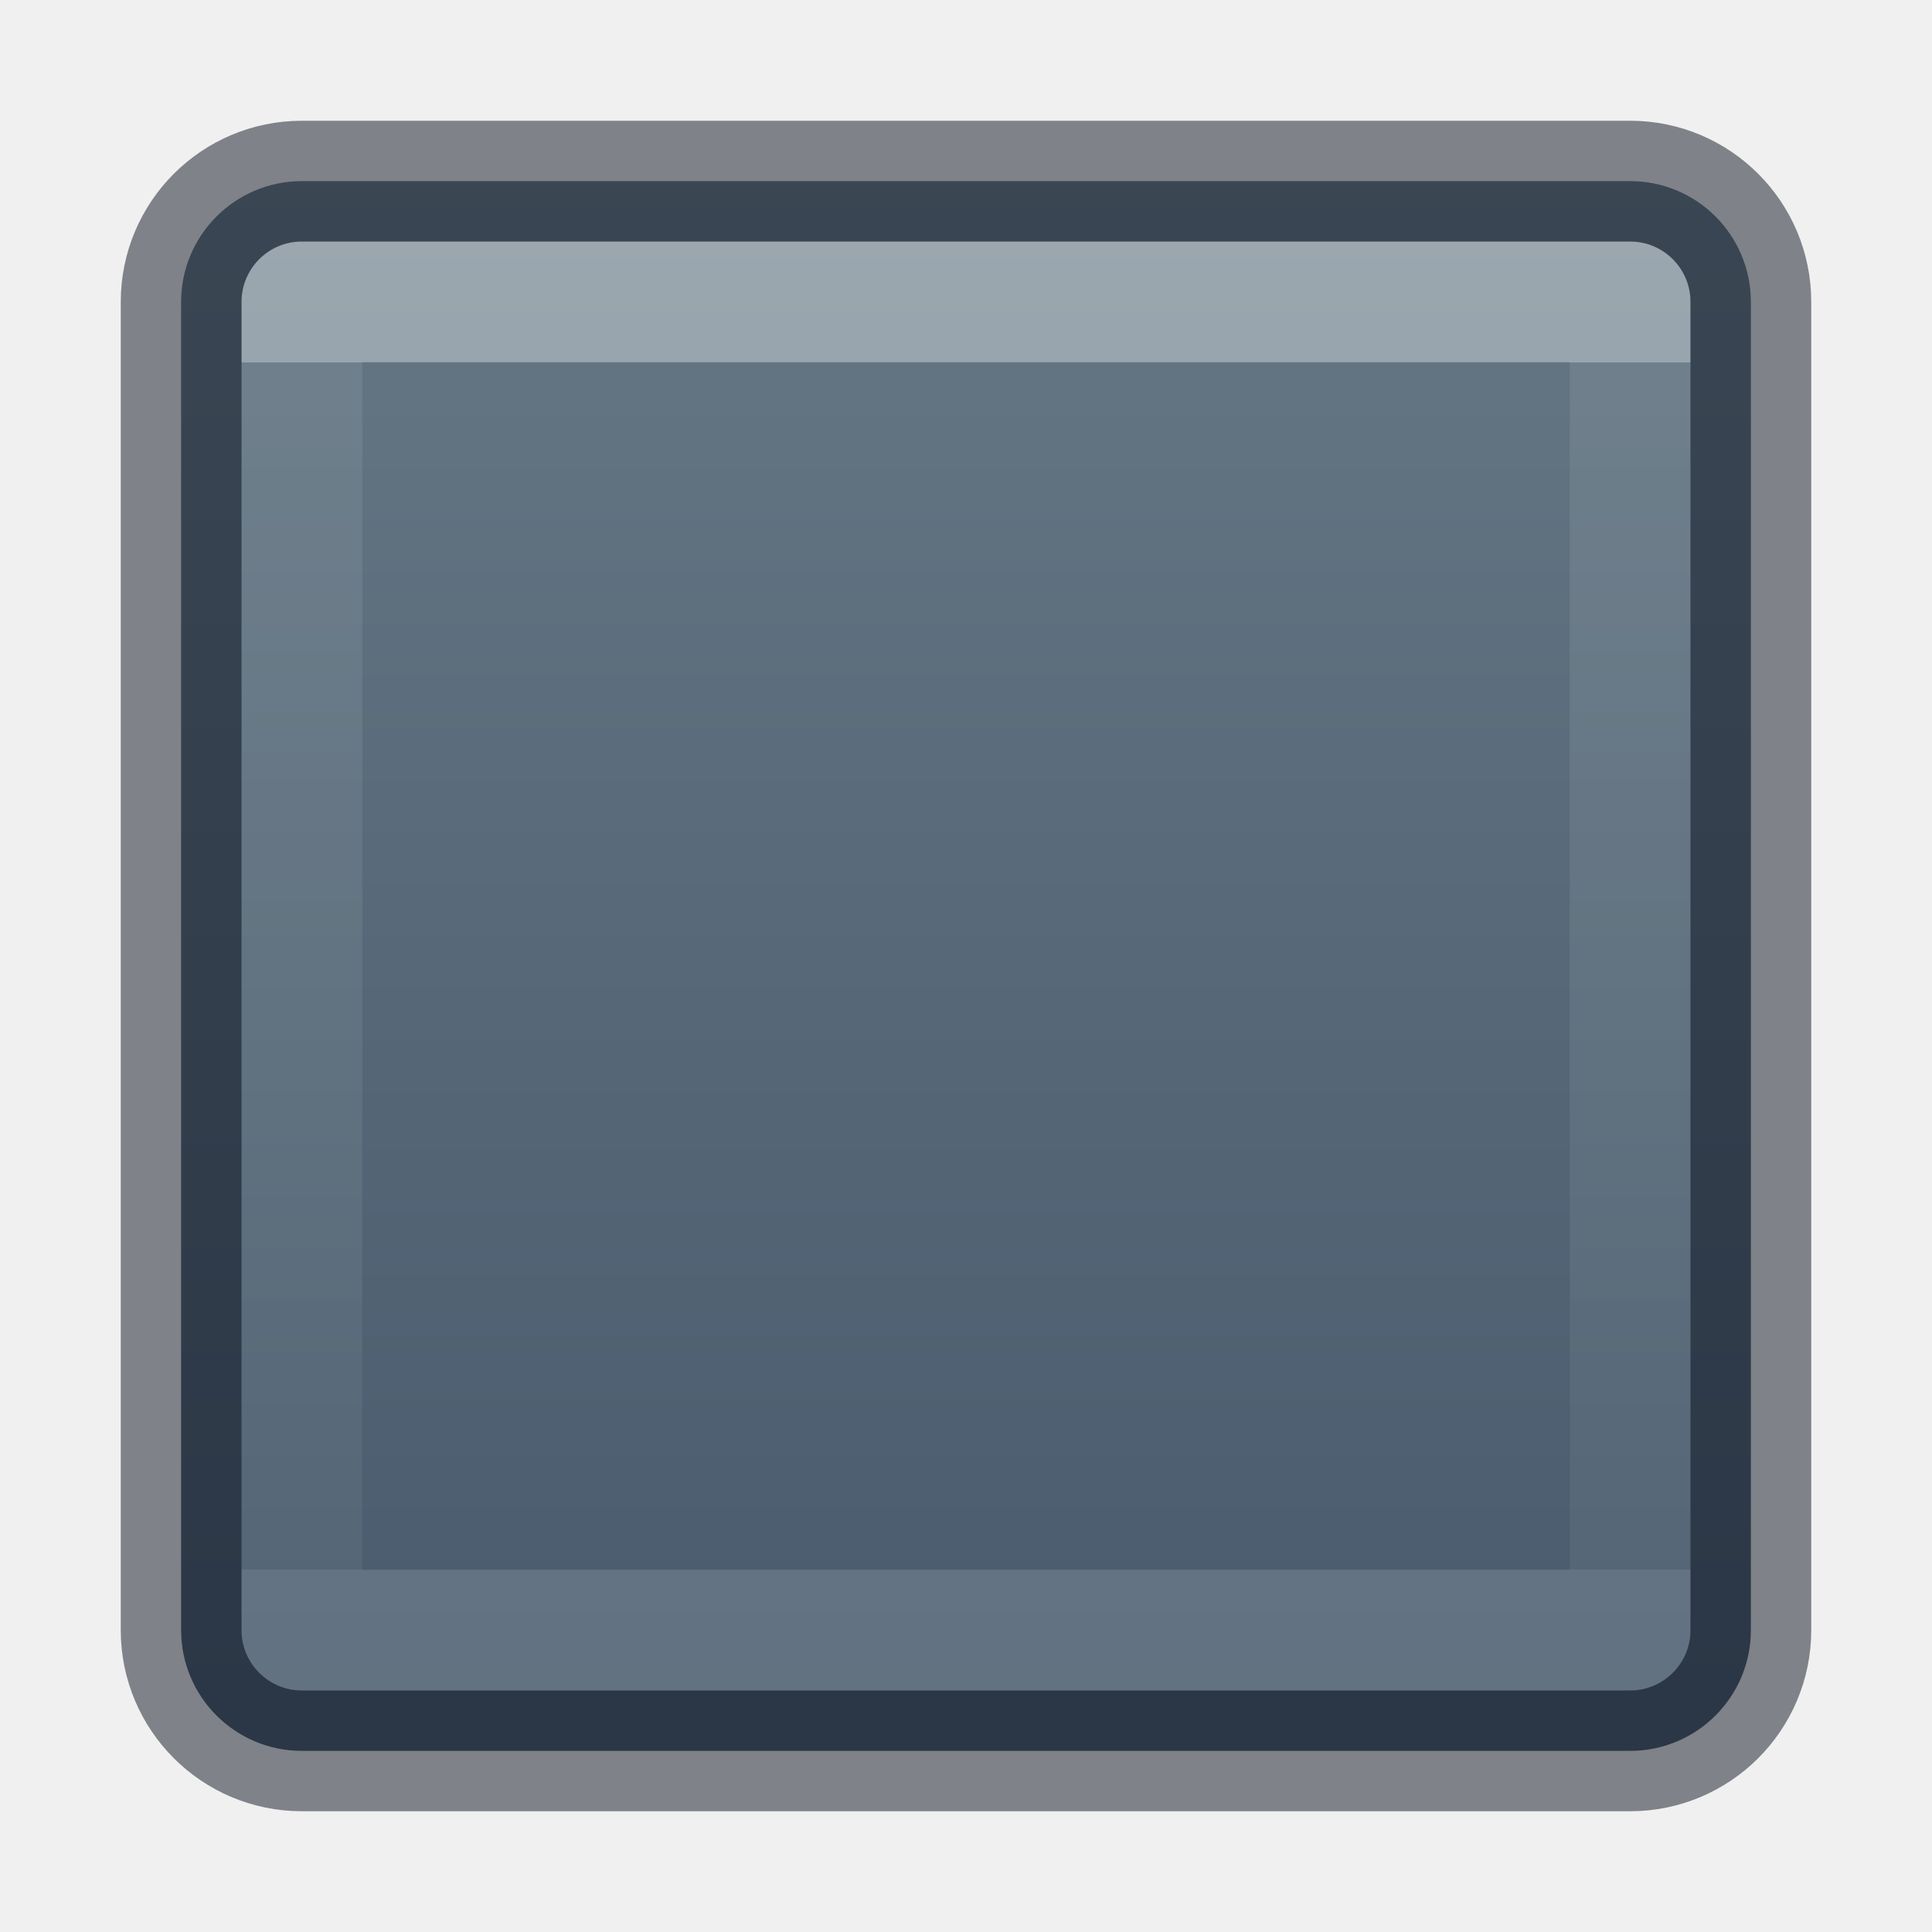
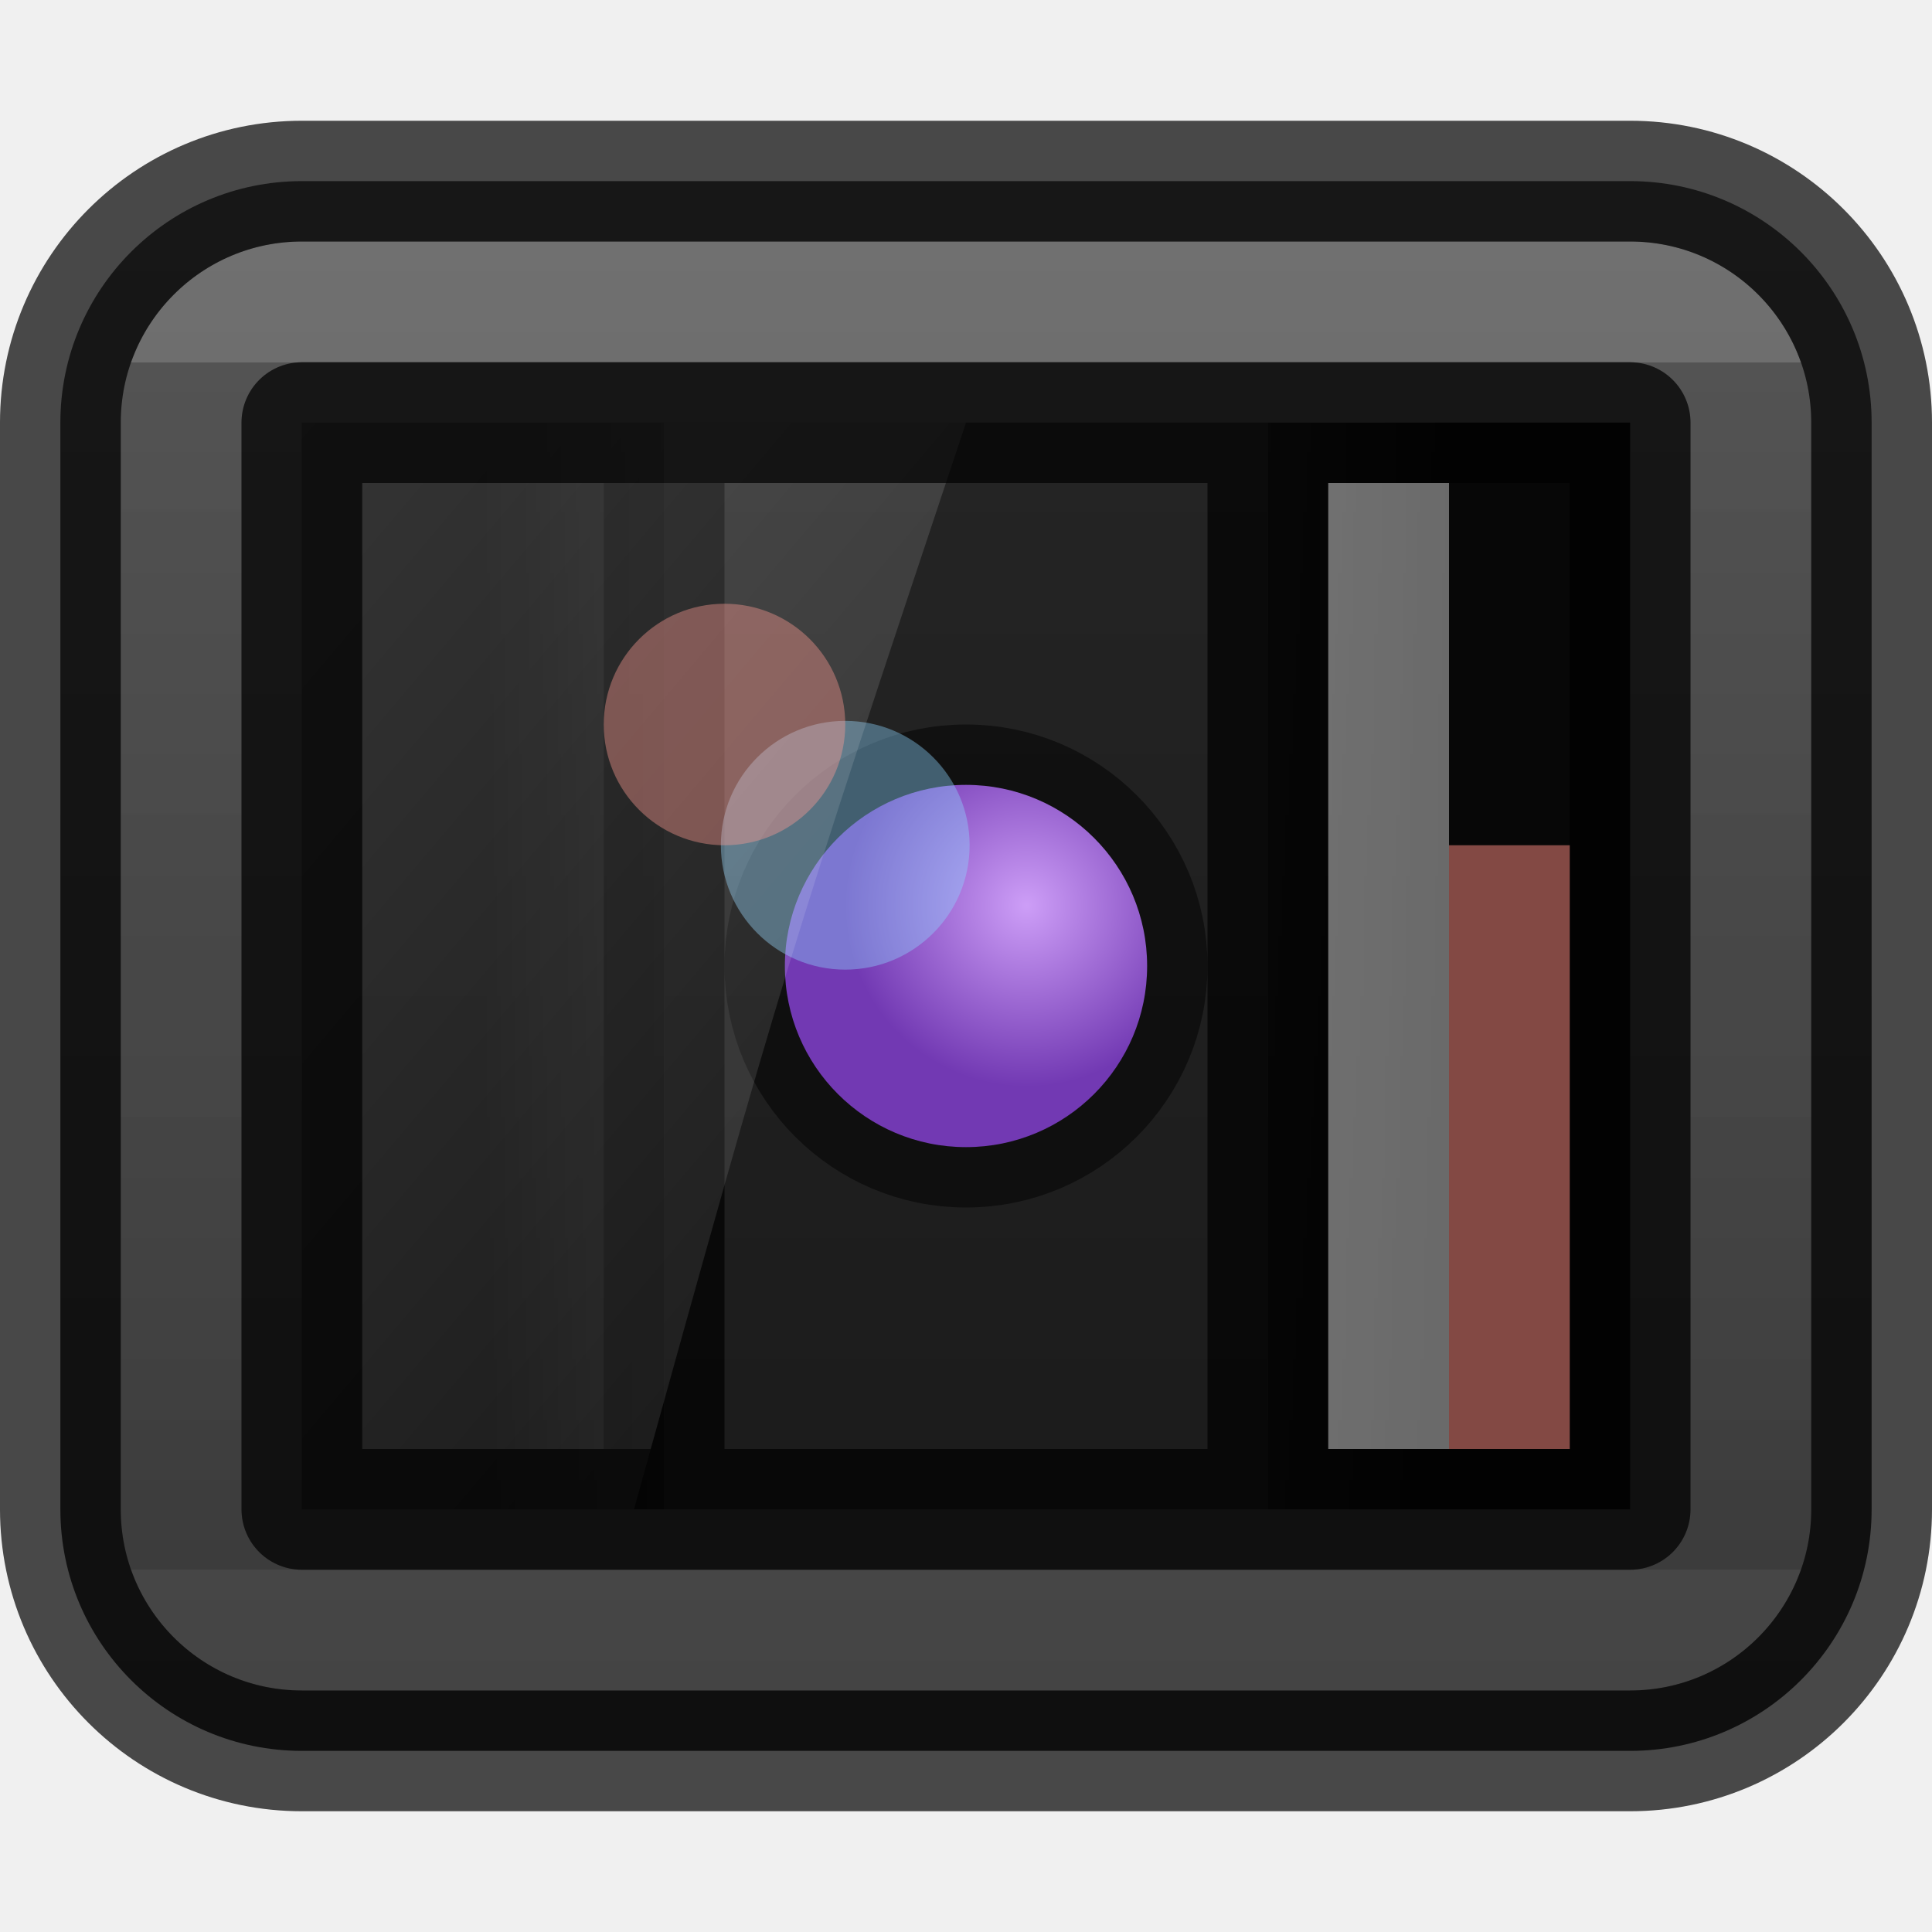
- <svg xmlns="http://www.w3.org/2000/svg" xmlns:xlink="http://www.w3.org/1999/xlink" version="1.1" width="16" height="16" id="svg7357">
-   <defs id="defs7359">
-     <linearGradient id="linearGradient839">
-       <stop style="stop-color:#667885;stop-opacity:1" offset="0" id="stop835" />
-       <stop style="stop-color:#485a6c;stop-opacity:1" offset="1" id="stop837" />
+ <svg xmlns="http://www.w3.org/2000/svg" xmlns:xlink="http://www.w3.org/1999/xlink" version="1.1" width="16" height="16" id="svg4372">
+   <defs id="defs4374">
+     <linearGradient id="linearGradient883">
+       <stop id="stop879" offset="0" style="stop-color:#ffffff;stop-opacity:1;" />
+       <stop id="stop881" offset="1" style="stop-color:#ffffff;stop-opacity:0;" />
    </linearGradient>
-     <linearGradient x1="24" y1="7.182" x2="24" y2="40.818" id="linearGradient4224" xlink:href="#linearGradient3924-4-8" gradientUnits="userSpaceOnUse" gradientTransform="matrix(0.2972973,0,0,0.2972973,0.8648697,0.8648673)" />
-     <linearGradient id="linearGradient3924-4-8">
-       <stop id="stop3926-0-4" style="stop-color:#ffffff;stop-opacity:1" offset="0" />
-       <stop id="stop3928-6-8" style="stop-color:#ffffff;stop-opacity:0.235" offset="0" />
-       <stop id="stop3930-2-1" style="stop-color:#ffffff;stop-opacity:0.157" offset="1" />
-       <stop id="stop3932-9-0" style="stop-color:#ffffff;stop-opacity:0.392" offset="1" />
+     <linearGradient id="linearGradient868">
+       <stop id="stop864" offset="0" style="stop-color:#cd9ef7;stop-opacity:1" />
+       <stop id="stop866" offset="1" style="stop-color:#7239b3;stop-opacity:1" />
    </linearGradient>
-     <linearGradient x1="223.217" y1="38.035" x2="223.217" y2="47.987" id="linearGradient5882-7" xlink:href="#linearGradient5803-0" gradientUnits="userSpaceOnUse" gradientTransform="translate(-215,-35)" />
-     <linearGradient id="linearGradient5803-0">
-       <stop id="stop5805-3" style="stop-color:#fff5ef;stop-opacity:1" offset="0" />
-       <stop id="stop5807-4" style="stop-color:#fef8dd;stop-opacity:1" offset="1" />
+     <linearGradient id="linearGradient854">
+       <stop id="stop850" offset="0" style="stop-color:#000000;stop-opacity:0.9" />
+       <stop id="stop852" offset="1" style="stop-color:#000000;stop-opacity:0.7" />
    </linearGradient>
-     <linearGradient xlink:href="#linearGradient839" id="linearGradient841" x1="7.536" y1="1.514" x2="7.536" y2="14.43" gradientUnits="userSpaceOnUse" />
+     <linearGradient id="linearGradient875">
+       <stop offset="0" style="stop-color:#4d4d4d;stop-opacity:1" id="stop871" />
+       <stop offset="1" style="stop-color:#333333;stop-opacity:1" id="stop873" />
+     </linearGradient>
+     <linearGradient gradientUnits="userSpaceOnUse" y2="14.5" x2="8" y1="1.5" x1="8" id="linearGradient869" xlink:href="#linearGradient875" />
+     <linearGradient gradientTransform="matrix(0.2972973,0,0,0.2972973,-1.13513,-1.13513)" gradientUnits="userSpaceOnUse" xlink:href="#linearGradient3924-4-8-3" id="linearGradient4224" y2="47.545" x2="24" y1="13.909" x1="24" />
+     <linearGradient id="linearGradient3924-4-8-3">
+       <stop offset="0" style="stop-color:#ffffff;stop-opacity:1" id="stop3926-0-4-6" />
+       <stop offset="0" style="stop-color:#ffffff;stop-opacity:0.235" id="stop3928-6-8-7" />
+       <stop offset="1" style="stop-color:#ffffff;stop-opacity:0.157" id="stop3930-2-1-5" />
+       <stop offset="1" style="stop-color:#ffffff;stop-opacity:0.392" id="stop3932-9-0-3" />
+     </linearGradient>
+     <linearGradient gradientUnits="userSpaceOnUse" y2="8" x2="5.5" y1="8" x1="4" id="linearGradient856" xlink:href="#linearGradient854" />
+     <linearGradient gradientTransform="translate(-16)" y2="8" x2="5.5" y1="8" x1="4" gradientUnits="userSpaceOnUse" id="linearGradient860" xlink:href="#linearGradient854" />
+     <radialGradient gradientUnits="userSpaceOnUse" r="1.5" fy="7.5" fx="8.5" cy="7.5" cx="8.5" id="radialGradient870" xlink:href="#linearGradient868" />
+     <linearGradient gradientUnits="userSpaceOnUse" y2="13.5" x2="14.5" y1="2.5" x1="1.5" id="linearGradient885" xlink:href="#linearGradient883" />
  </defs>
-   <rect style="color:#000000;display:inline;overflow:visible;visibility:visible;opacity:1;fill:url(#linearGradient841);fill-opacity:1;fill-rule:nonzero;stroke:none;stroke-width:1;marker:none;enable-background:accumulate" id="rect5505-21-2" y="1.5" x="1.5" ry="1" rx="1" height="13" width="13" />
-   <rect style="opacity:0.35;fill:none;stroke:url(#linearGradient4224);stroke-width:1;stroke-linecap:round;stroke-linejoin:round;stroke-miterlimit:4;stroke-dasharray:none;stroke-dashoffset:0;stroke-opacity:1" id="rect6741-0-3" y="2.5" x="2.5" height="11" width="11" />
-   <rect style="color:#000000;display:inline;overflow:visible;visibility:visible;opacity:0.5;fill:none;stroke:#0e141f;stroke-width:1;stroke-linecap:round;stroke-linejoin:round;stroke-miterlimit:4;stroke-dasharray:none;stroke-dashoffset:0;stroke-opacity:1;marker:none;enable-background:accumulate" id="rect5505-21-2-8" y="1.5" x="1.5" ry="1" rx="1" height="13" width="13" />
+   <rect style="color:#000000;display:inline;overflow:visible;visibility:visible;fill:url(#linearGradient869);fill-opacity:1;fill-rule:nonzero;stroke:none;stroke-width:1;marker:none;enable-background:accumulate" id="rect5505-21-2" y="1.5" x="0.5" ry="2" rx="2" height="13" width="15" />
+   <rect transform="scale(-1,1)" style="opacity:1;vector-effect:none;fill:url(#linearGradient860);fill-opacity:1;stroke:none;stroke-width:1;stroke-linecap:round;stroke-linejoin:round;stroke-miterlimit:4;stroke-dasharray:none;stroke-dashoffset:0;stroke-opacity:1" id="rect858" width="3" height="9" x="-13.5" y="3.5" />
+   <rect y="3.5" x="5.5" height="9" width="5" id="rect846" style="opacity:0.5;vector-effect:none;fill:#000000;fill-opacity:1;stroke:none;stroke-width:1;stroke-linecap:round;stroke-linejoin:round;stroke-miterlimit:4;stroke-dasharray:none;stroke-dashoffset:0;stroke-opacity:1" />
+   <rect ry="1" rx="1" style="opacity:0.2;vector-effect:none;fill:none;fill-opacity:1;stroke:url(#linearGradient4224);stroke-width:1;stroke-linecap:round;stroke-linejoin:round;stroke-miterlimit:4;stroke-dasharray:none;stroke-dashoffset:0;stroke-opacity:1" id="rect6741-0-3-5" y="2.5" x="1.5" height="11" width="13" />
+   <rect style="color:#000000;display:inline;overflow:visible;visibility:visible;opacity:0.7;fill:none;stroke:#000000;stroke-width:1;stroke-linecap:round;stroke-linejoin:round;stroke-miterlimit:4;stroke-dasharray:none;stroke-dashoffset:0;stroke-opacity:1;marker:none;enable-background:accumulate" id="rect5505-21-2-8" y="1.5" x="0.5" ry="2" rx="2" height="13" width="15" />
+   <circle r="1.5" cy="8" cx="8" id="path840" style="opacity:0.5;vector-effect:none;fill:none;fill-opacity:1;stroke:#000000;stroke-width:1;stroke-linecap:round;stroke-linejoin:round;stroke-miterlimit:4;stroke-dasharray:none;stroke-dashoffset:0;stroke-opacity:1" />
+   <path id="path842" d="m 5.5,4 v 8" style="fill:none;stroke:#000000;stroke-width:1px;stroke-linecap:butt;stroke-linejoin:miter;stroke-opacity:1;opacity:0.7" />
+   <path id="path844" d="m 10.5,4 v 8" style="fill:none;stroke:#000000;stroke-width:1px;stroke-linecap:butt;stroke-linejoin:miter;stroke-opacity:1;opacity:0.7" />
+   <rect y="3.5" x="2.5" height="9" width="3" id="rect848" style="opacity:1;vector-effect:none;fill:url(#linearGradient856);fill-opacity:1;stroke:none;stroke-width:1;stroke-linecap:round;stroke-linejoin:round;stroke-miterlimit:4;stroke-dasharray:none;stroke-dashoffset:0;stroke-opacity:1" />
+   <circle style="opacity:1;vector-effect:none;fill:url(#radialGradient870);fill-opacity:1;stroke:none;stroke-width:1;stroke-linecap:round;stroke-linejoin:round;stroke-miterlimit:4;stroke-dasharray:none;stroke-dashoffset:0;stroke-opacity:1" id="circle862" cx="8" cy="8" r="1.5" />
+   <circle r="1.03" cy="7" cx="7" id="path872" style="opacity:0.4;vector-effect:none;fill:#8cd5ff;fill-opacity:1;stroke:none;stroke-width:1;stroke-linecap:round;stroke-linejoin:round;stroke-miterlimit:4;stroke-dasharray:none;stroke-dashoffset:0;stroke-opacity:1" />
+   <circle r="1" cy="6" cx="6" id="path874" style="opacity:0.4;vector-effect:none;fill:#ff8c82;fill-opacity:1;stroke:none;stroke-width:1;stroke-linecap:round;stroke-linejoin:round;stroke-miterlimit:4;stroke-dasharray:none;stroke-dashoffset:0;stroke-opacity:1" />
+   <path id="rect876" d="M 2.5,3.5 H 8 C 6.5,8 6.5,8 5.25,12.5 H 2.5 Z" style="color:#000000;display:inline;overflow:visible;visibility:visible;opacity:0.2;fill:url(#linearGradient885);fill-opacity:1;stroke:none;stroke-width:1;stroke-linecap:round;stroke-linejoin:round;stroke-miterlimit:4;stroke-dasharray:none;stroke-dashoffset:0;stroke-opacity:1;marker:none;enable-background:accumulate" />
+   <rect width="11" height="9" rx="0" ry="0" x="2.5" y="3.5" id="rect836" style="color:#000000;display:inline;overflow:visible;visibility:visible;opacity:0.7;fill:none;stroke:#000000;stroke-width:1;stroke-linecap:round;stroke-linejoin:round;stroke-miterlimit:4;stroke-dasharray:none;stroke-dashoffset:0;stroke-opacity:1;marker:none;enable-background:accumulate" />
+   <path id="path887" d="m 11.5,4 v 8" style="fill:none;stroke:#ffffff;stroke-width:1px;stroke-linecap:butt;stroke-linejoin:miter;stroke-opacity:1;opacity:0.4" />
+   <path id="path889" d="m 12.5,7 v 5" style="fill:none;stroke:#ff8c82;stroke-width:1px;stroke-linecap:butt;stroke-linejoin:miter;stroke-opacity:1;opacity:0.5" />
</svg>
